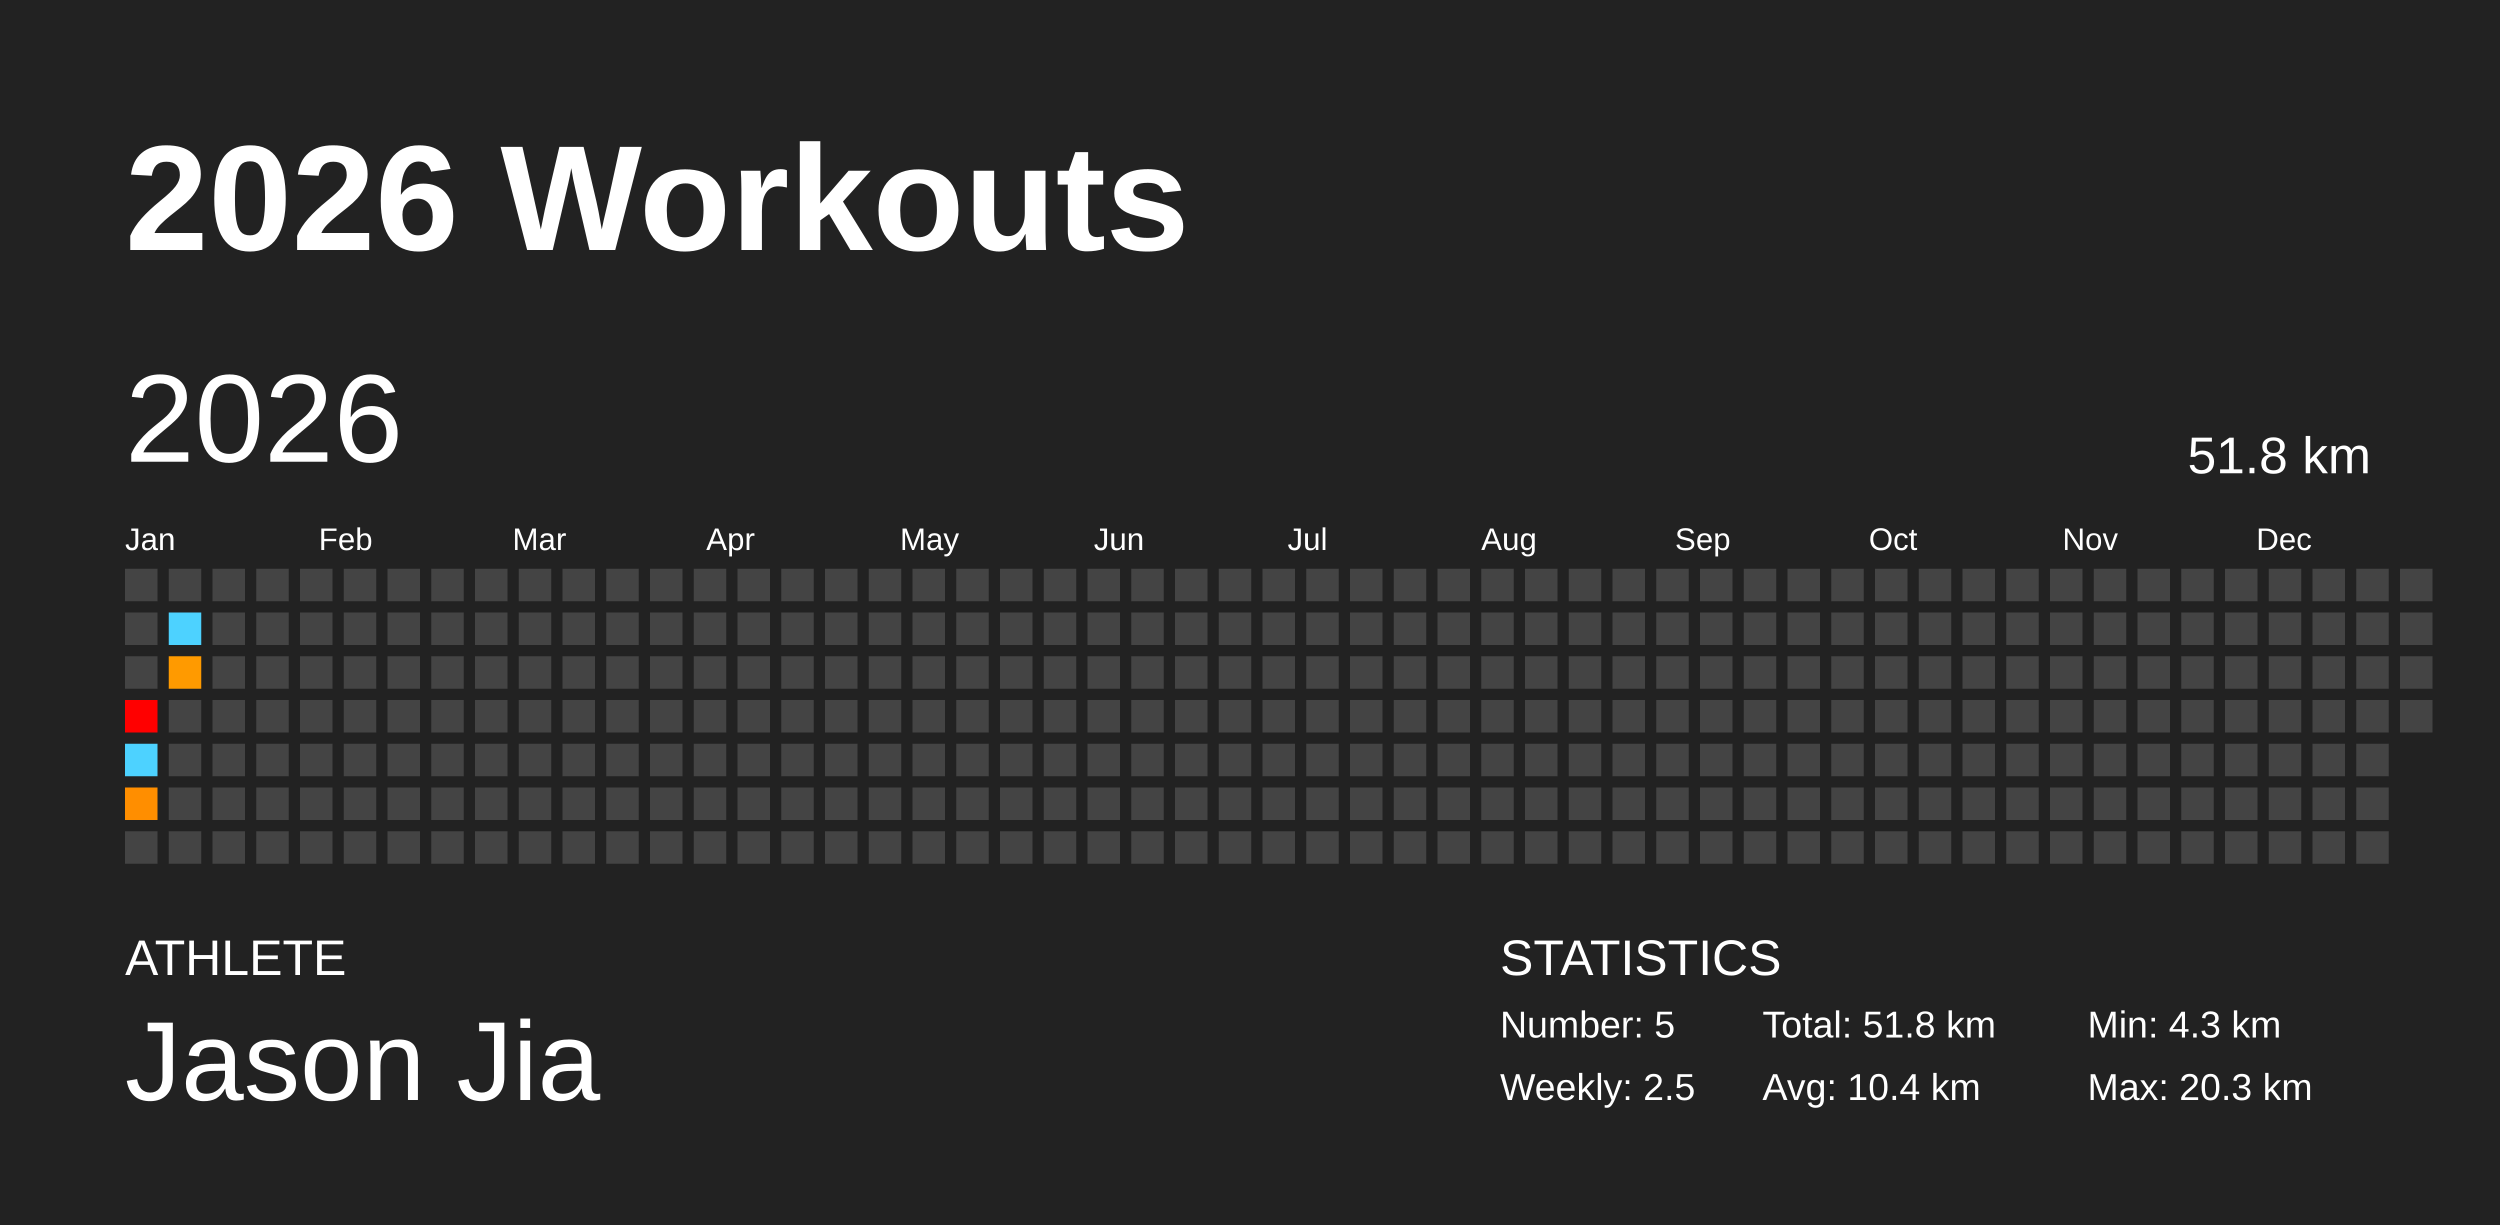
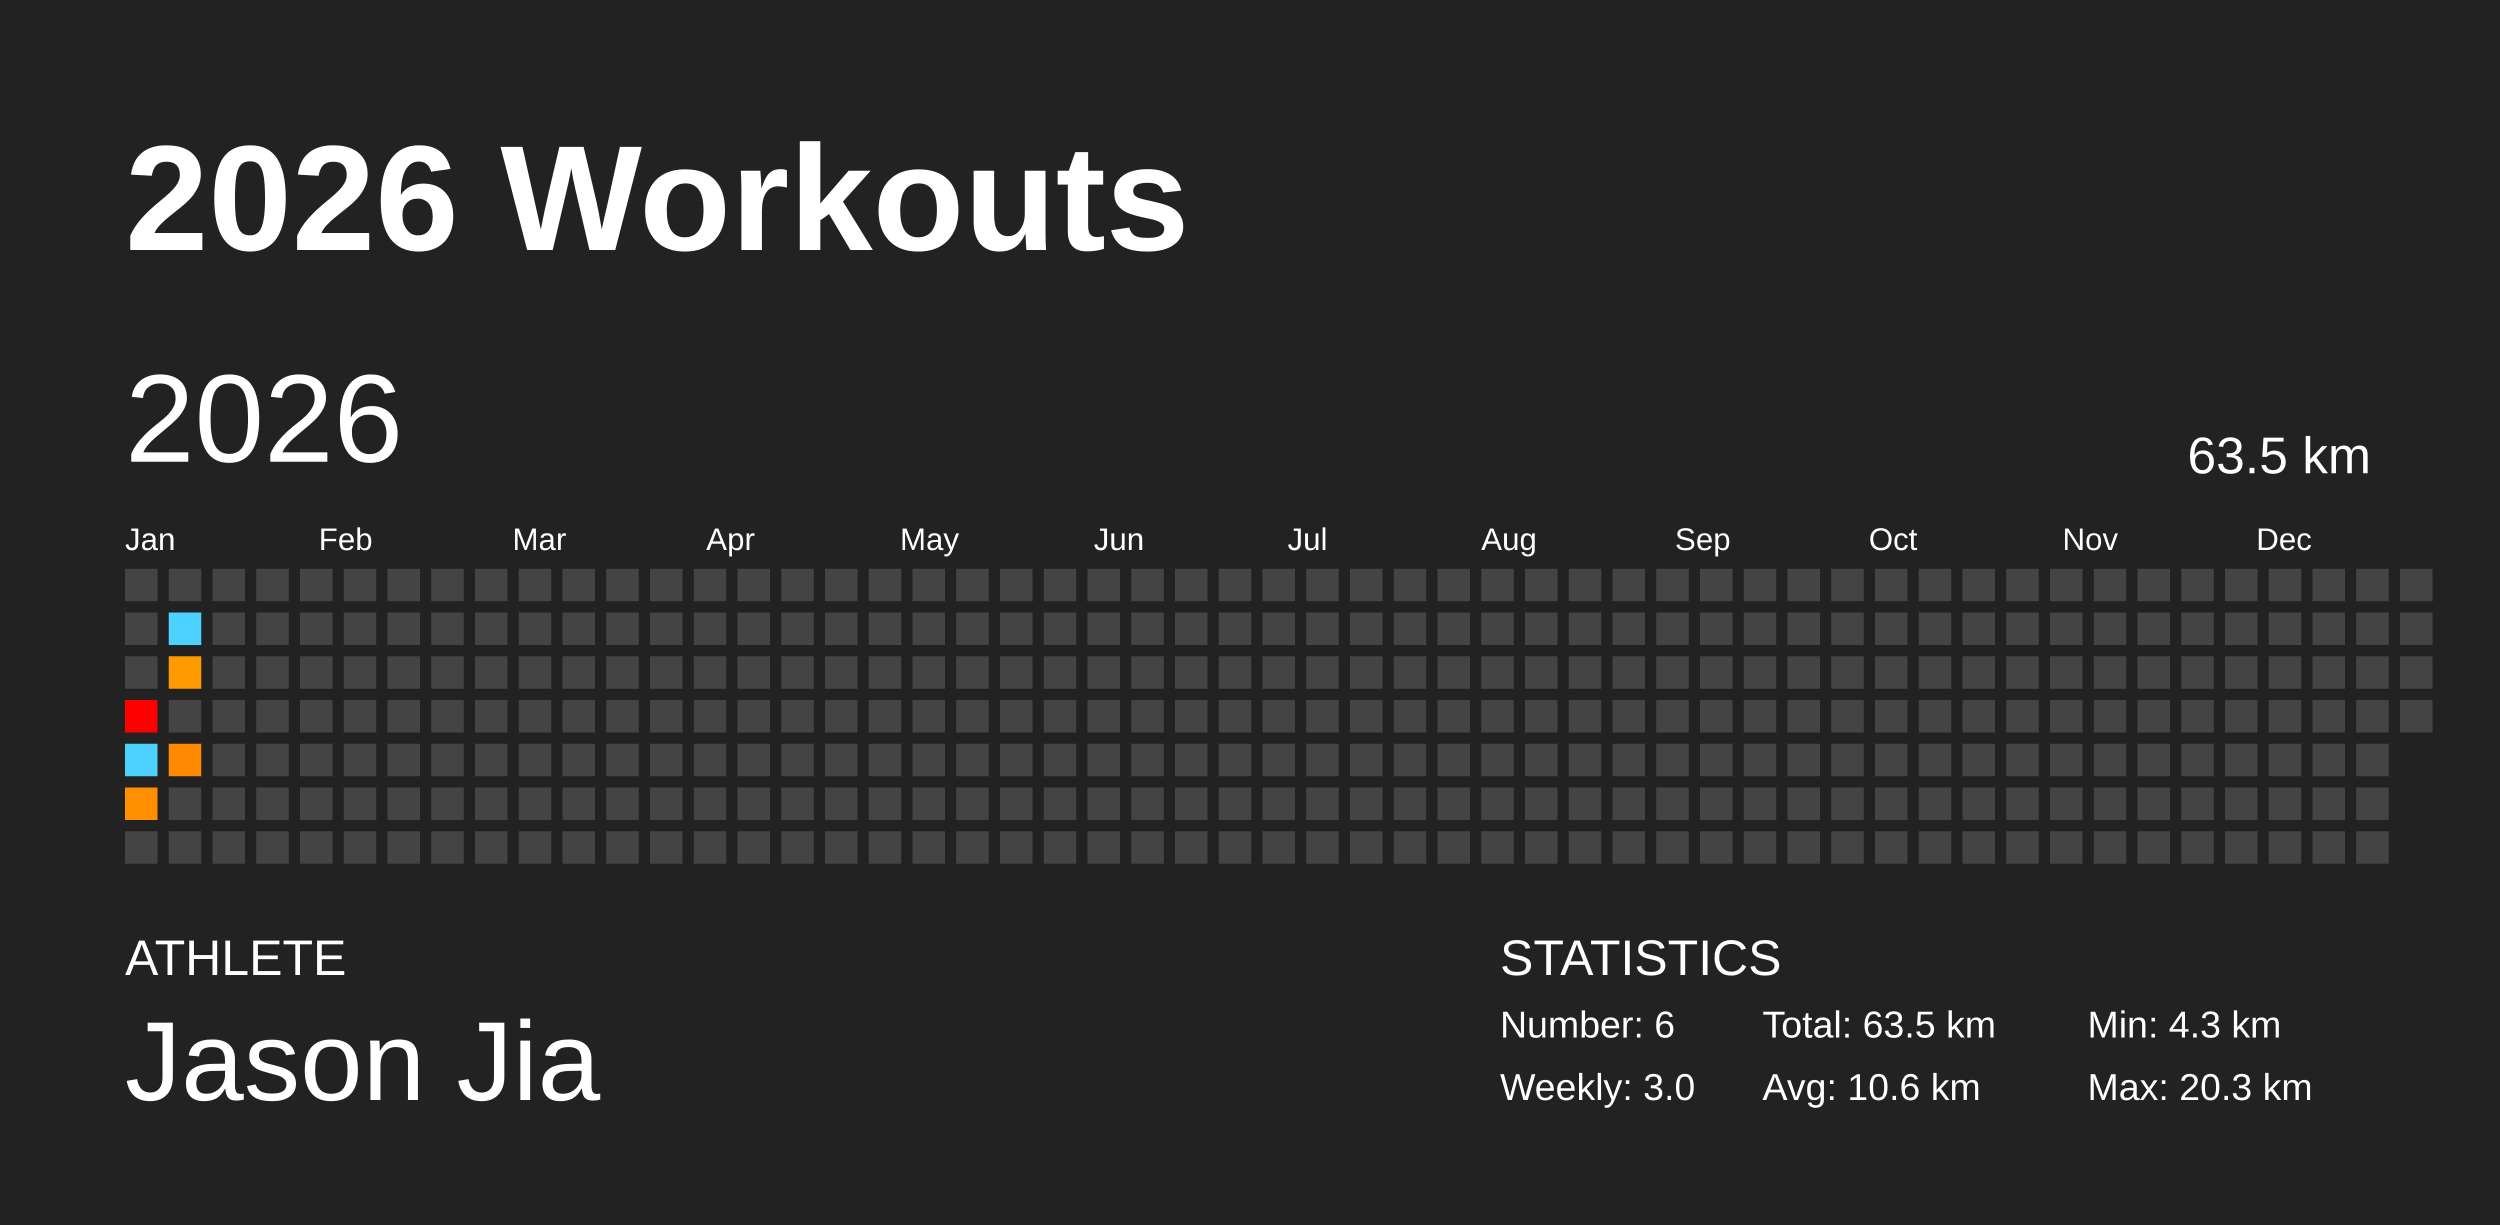
<svg xmlns="http://www.w3.org/2000/svg" baseProfile="full" height="98mm" version="1.1" viewBox="0,0,200,98" width="200mm">
  <defs />
  <rect fill="#222222" height="98" width="200" x="0" y="0" />
  <text fill="#FFFFFF" style="font-size:12px; font-family:Arial; font-weight:bold;" x="10" y="20">2026 Workouts</text>
  <text fill="#FFFFFF" style="font-size:4px; font-family:Arial" x="10" y="78">ATHLETE</text>
  <text fill="#FFFFFF" style="font-size:9px; font-family:Arial" x="10" y="88">Jason Jia</text>
  <text fill="#FFFFFF" style="font-size:4px; font-family:Arial" x="120" y="78">STATISTICS</text>
-   <text fill="#FFFFFF" style="font-size:3px; font-family:Arial" x="120" y="83">Number: 5</text>
-   <text fill="#FFFFFF" style="font-size:3px; font-family:Arial" x="120" y="88">Weekly: 2.5</text>
-   <text fill="#FFFFFF" style="font-size:3px; font-family:Arial" x="141" y="83">Total: 51.8 km</text>
-   <text fill="#FFFFFF" style="font-size:3px; font-family:Arial" x="141" y="88">Avg: 10.4 km</text>
+   <text fill="#FFFFFF" style="font-size:3px; font-family:Arial" x="120" y="83">Number: 6</text>
+   <text fill="#FFFFFF" style="font-size:3px; font-family:Arial" x="120" y="88">Weekly: 3.0</text>
+   <text fill="#FFFFFF" style="font-size:3px; font-family:Arial" x="141" y="83">Total: 63.5 km</text>
+   <text fill="#FFFFFF" style="font-size:3px; font-family:Arial" x="141" y="88">Avg: 10.6 km</text>
  <text fill="#FFFFFF" style="font-size:3px; font-family:Arial" x="167" y="83">Min: 4.3 km</text>
  <text fill="#FFFFFF" style="font-size:3px; font-family:Arial" x="167" y="88">Max: 20.3 km</text>
  <text dominant-baseline="hanging" fill="#FFFFFF" style="font-size:10.0px; font-family:Arial;" x="10" y="30">2026</text>
-   <text dominant-baseline="hanging" fill="#FFFFFF" style="font-size:4.125px; font-family:Arial;" x="175" y="35">51.8 km</text>
+   <text dominant-baseline="hanging" fill="#FFFFFF" style="font-size:4.125px; font-family:Arial;" x="175" y="35">63.5 km</text>
  <text fill="#FFFFFF" style="font-size:2.5px; font-family:Arial" x="10.0" y="44">Jan</text>
  <text fill="#FFFFFF" style="font-size:2.5px; font-family:Arial" x="25.5" y="44">Feb</text>
  <text fill="#FFFFFF" style="font-size:2.5px; font-family:Arial" x="41.0" y="44">Mar</text>
  <text fill="#FFFFFF" style="font-size:2.5px; font-family:Arial" x="56.5" y="44">Apr</text>
  <text fill="#FFFFFF" style="font-size:2.5px; font-family:Arial" x="72.0" y="44">May</text>
  <text fill="#FFFFFF" style="font-size:2.5px; font-family:Arial" x="87.5" y="44">Jun</text>
  <text fill="#FFFFFF" style="font-size:2.5px; font-family:Arial" x="103.0" y="44">Jul</text>
  <text fill="#FFFFFF" style="font-size:2.5px; font-family:Arial" x="118.5" y="44">Aug</text>
  <text fill="#FFFFFF" style="font-size:2.5px; font-family:Arial" x="134.0" y="44">Sep</text>
  <text fill="#FFFFFF" style="font-size:2.5px; font-family:Arial" x="149.5" y="44">Oct</text>
  <text fill="#FFFFFF" style="font-size:2.5px; font-family:Arial" x="165.0" y="44">Nov</text>
  <text fill="#FFFFFF" style="font-size:2.5px; font-family:Arial" x="180.5" y="44">Dec</text>
  <rect fill="#444444" height="2.6" width="2.6" x="10.0" y="45.5" />
  <rect fill="#444444" height="2.6" width="2.6" x="10.0" y="49.0" />
  <rect fill="#444444" height="2.6" width="2.6" x="10.0" y="52.5" />
  <rect fill="red" height="2.6" width="2.6" x="10.0" y="56.0" />
  <rect fill="#4dd2ff" height="2.6" width="2.6" x="10.0" y="59.5" />
  <rect fill="#ff8e00" height="2.6" width="2.6" x="10.0" y="63.0" />
  <rect fill="#444444" height="2.6" width="2.6" x="10.0" y="66.5" />
  <rect fill="#444444" height="2.6" width="2.6" x="13.5" y="45.5" />
  <rect fill="#4dd2ff" height="2.6" width="2.6" x="13.5" y="49.0" />
  <rect fill="#ff9a00" height="2.6" width="2.6" x="13.5" y="52.5" />
  <rect fill="#444444" height="2.6" width="2.6" x="13.5" y="56.0" />
-   <rect fill="#444444" height="2.6" width="2.6" x="13.5" y="59.5" />
+   <rect fill="#ff8900" height="2.6" width="2.6" x="13.5" y="59.5" />
  <rect fill="#444444" height="2.6" width="2.6" x="13.5" y="63.0" />
  <rect fill="#444444" height="2.6" width="2.6" x="13.5" y="66.5" />
  <rect fill="#444444" height="2.6" width="2.6" x="17.0" y="45.5" />
  <rect fill="#444444" height="2.6" width="2.6" x="17.0" y="49.0" />
  <rect fill="#444444" height="2.6" width="2.6" x="17.0" y="52.5" />
  <rect fill="#444444" height="2.6" width="2.6" x="17.0" y="56.0" />
  <rect fill="#444444" height="2.6" width="2.6" x="17.0" y="59.5" />
  <rect fill="#444444" height="2.6" width="2.6" x="17.0" y="63.0" />
  <rect fill="#444444" height="2.6" width="2.6" x="17.0" y="66.5" />
  <rect fill="#444444" height="2.6" width="2.6" x="20.5" y="45.5" />
  <rect fill="#444444" height="2.6" width="2.6" x="20.5" y="49.0" />
  <rect fill="#444444" height="2.6" width="2.6" x="20.5" y="52.5" />
  <rect fill="#444444" height="2.6" width="2.6" x="20.5" y="56.0" />
  <rect fill="#444444" height="2.6" width="2.6" x="20.5" y="59.5" />
  <rect fill="#444444" height="2.6" width="2.6" x="20.5" y="63.0" />
  <rect fill="#444444" height="2.6" width="2.6" x="20.5" y="66.5" />
  <rect fill="#444444" height="2.6" width="2.6" x="24.0" y="45.5" />
  <rect fill="#444444" height="2.6" width="2.6" x="24.0" y="49.0" />
  <rect fill="#444444" height="2.6" width="2.6" x="24.0" y="52.5" />
  <rect fill="#444444" height="2.6" width="2.6" x="24.0" y="56.0" />
  <rect fill="#444444" height="2.6" width="2.6" x="24.0" y="59.5" />
  <rect fill="#444444" height="2.6" width="2.6" x="24.0" y="63.0" />
  <rect fill="#444444" height="2.6" width="2.6" x="24.0" y="66.5" />
  <rect fill="#444444" height="2.6" width="2.6" x="27.5" y="45.5" />
  <rect fill="#444444" height="2.6" width="2.6" x="27.5" y="49.0" />
  <rect fill="#444444" height="2.6" width="2.6" x="27.5" y="52.5" />
  <rect fill="#444444" height="2.6" width="2.6" x="27.5" y="56.0" />
  <rect fill="#444444" height="2.6" width="2.6" x="27.5" y="59.5" />
  <rect fill="#444444" height="2.6" width="2.6" x="27.5" y="63.0" />
  <rect fill="#444444" height="2.6" width="2.6" x="27.5" y="66.5" />
  <rect fill="#444444" height="2.6" width="2.6" x="31.0" y="45.5" />
  <rect fill="#444444" height="2.6" width="2.6" x="31.0" y="49.0" />
  <rect fill="#444444" height="2.6" width="2.6" x="31.0" y="52.5" />
  <rect fill="#444444" height="2.6" width="2.6" x="31.0" y="56.0" />
  <rect fill="#444444" height="2.6" width="2.6" x="31.0" y="59.5" />
  <rect fill="#444444" height="2.6" width="2.6" x="31.0" y="63.0" />
  <rect fill="#444444" height="2.6" width="2.6" x="31.0" y="66.5" />
  <rect fill="#444444" height="2.6" width="2.6" x="34.5" y="45.5" />
  <rect fill="#444444" height="2.6" width="2.6" x="34.5" y="49.0" />
  <rect fill="#444444" height="2.6" width="2.6" x="34.5" y="52.5" />
  <rect fill="#444444" height="2.6" width="2.6" x="34.5" y="56.0" />
  <rect fill="#444444" height="2.6" width="2.6" x="34.5" y="59.5" />
  <rect fill="#444444" height="2.6" width="2.6" x="34.5" y="63.0" />
  <rect fill="#444444" height="2.6" width="2.6" x="34.5" y="66.5" />
  <rect fill="#444444" height="2.6" width="2.6" x="38.0" y="45.5" />
  <rect fill="#444444" height="2.6" width="2.6" x="38.0" y="49.0" />
  <rect fill="#444444" height="2.6" width="2.6" x="38.0" y="52.5" />
  <rect fill="#444444" height="2.6" width="2.6" x="38.0" y="56.0" />
  <rect fill="#444444" height="2.6" width="2.6" x="38.0" y="59.5" />
  <rect fill="#444444" height="2.6" width="2.6" x="38.0" y="63.0" />
  <rect fill="#444444" height="2.6" width="2.6" x="38.0" y="66.5" />
  <rect fill="#444444" height="2.6" width="2.6" x="41.5" y="45.5" />
  <rect fill="#444444" height="2.6" width="2.6" x="41.5" y="49.0" />
  <rect fill="#444444" height="2.6" width="2.6" x="41.5" y="52.5" />
  <rect fill="#444444" height="2.6" width="2.6" x="41.5" y="56.0" />
  <rect fill="#444444" height="2.6" width="2.6" x="41.5" y="59.5" />
  <rect fill="#444444" height="2.6" width="2.6" x="41.5" y="63.0" />
  <rect fill="#444444" height="2.6" width="2.6" x="41.5" y="66.5" />
  <rect fill="#444444" height="2.6" width="2.6" x="45.0" y="45.5" />
  <rect fill="#444444" height="2.6" width="2.6" x="45.0" y="49.0" />
  <rect fill="#444444" height="2.6" width="2.6" x="45.0" y="52.5" />
  <rect fill="#444444" height="2.6" width="2.6" x="45.0" y="56.0" />
  <rect fill="#444444" height="2.6" width="2.6" x="45.0" y="59.5" />
  <rect fill="#444444" height="2.6" width="2.6" x="45.0" y="63.0" />
  <rect fill="#444444" height="2.6" width="2.6" x="45.0" y="66.5" />
  <rect fill="#444444" height="2.6" width="2.6" x="48.5" y="45.5" />
  <rect fill="#444444" height="2.6" width="2.6" x="48.5" y="49.0" />
  <rect fill="#444444" height="2.6" width="2.6" x="48.5" y="52.5" />
  <rect fill="#444444" height="2.6" width="2.6" x="48.5" y="56.0" />
  <rect fill="#444444" height="2.6" width="2.6" x="48.5" y="59.5" />
  <rect fill="#444444" height="2.6" width="2.6" x="48.5" y="63.0" />
  <rect fill="#444444" height="2.6" width="2.6" x="48.5" y="66.5" />
  <rect fill="#444444" height="2.6" width="2.6" x="52.0" y="45.5" />
  <rect fill="#444444" height="2.6" width="2.6" x="52.0" y="49.0" />
  <rect fill="#444444" height="2.6" width="2.6" x="52.0" y="52.5" />
  <rect fill="#444444" height="2.6" width="2.6" x="52.0" y="56.0" />
  <rect fill="#444444" height="2.6" width="2.6" x="52.0" y="59.5" />
  <rect fill="#444444" height="2.6" width="2.6" x="52.0" y="63.0" />
  <rect fill="#444444" height="2.6" width="2.6" x="52.0" y="66.5" />
  <rect fill="#444444" height="2.6" width="2.6" x="55.5" y="45.5" />
  <rect fill="#444444" height="2.6" width="2.6" x="55.5" y="49.0" />
  <rect fill="#444444" height="2.6" width="2.6" x="55.5" y="52.5" />
  <rect fill="#444444" height="2.6" width="2.6" x="55.5" y="56.0" />
  <rect fill="#444444" height="2.6" width="2.6" x="55.5" y="59.5" />
  <rect fill="#444444" height="2.6" width="2.6" x="55.5" y="63.0" />
  <rect fill="#444444" height="2.6" width="2.6" x="55.5" y="66.5" />
  <rect fill="#444444" height="2.6" width="2.6" x="59.0" y="45.5" />
  <rect fill="#444444" height="2.6" width="2.6" x="59.0" y="49.0" />
  <rect fill="#444444" height="2.6" width="2.6" x="59.0" y="52.5" />
  <rect fill="#444444" height="2.6" width="2.6" x="59.0" y="56.0" />
  <rect fill="#444444" height="2.6" width="2.6" x="59.0" y="59.5" />
  <rect fill="#444444" height="2.6" width="2.6" x="59.0" y="63.0" />
  <rect fill="#444444" height="2.6" width="2.6" x="59.0" y="66.5" />
  <rect fill="#444444" height="2.6" width="2.6" x="62.5" y="45.5" />
  <rect fill="#444444" height="2.6" width="2.6" x="62.5" y="49.0" />
  <rect fill="#444444" height="2.6" width="2.6" x="62.5" y="52.5" />
  <rect fill="#444444" height="2.6" width="2.6" x="62.5" y="56.0" />
  <rect fill="#444444" height="2.6" width="2.6" x="62.5" y="59.5" />
  <rect fill="#444444" height="2.6" width="2.6" x="62.5" y="63.0" />
  <rect fill="#444444" height="2.6" width="2.6" x="62.5" y="66.5" />
  <rect fill="#444444" height="2.6" width="2.6" x="66.0" y="45.5" />
  <rect fill="#444444" height="2.6" width="2.6" x="66.0" y="49.0" />
  <rect fill="#444444" height="2.6" width="2.6" x="66.0" y="52.5" />
  <rect fill="#444444" height="2.6" width="2.6" x="66.0" y="56.0" />
  <rect fill="#444444" height="2.6" width="2.6" x="66.0" y="59.5" />
  <rect fill="#444444" height="2.6" width="2.6" x="66.0" y="63.0" />
  <rect fill="#444444" height="2.6" width="2.6" x="66.0" y="66.5" />
  <rect fill="#444444" height="2.6" width="2.6" x="69.5" y="45.5" />
  <rect fill="#444444" height="2.6" width="2.6" x="69.5" y="49.0" />
  <rect fill="#444444" height="2.6" width="2.6" x="69.5" y="52.5" />
  <rect fill="#444444" height="2.6" width="2.6" x="69.5" y="56.0" />
  <rect fill="#444444" height="2.6" width="2.6" x="69.5" y="59.5" />
  <rect fill="#444444" height="2.6" width="2.6" x="69.5" y="63.0" />
  <rect fill="#444444" height="2.6" width="2.6" x="69.5" y="66.5" />
  <rect fill="#444444" height="2.6" width="2.6" x="73.0" y="45.5" />
  <rect fill="#444444" height="2.6" width="2.6" x="73.0" y="49.0" />
  <rect fill="#444444" height="2.6" width="2.6" x="73.0" y="52.5" />
  <rect fill="#444444" height="2.6" width="2.6" x="73.0" y="56.0" />
  <rect fill="#444444" height="2.6" width="2.6" x="73.0" y="59.5" />
  <rect fill="#444444" height="2.6" width="2.6" x="73.0" y="63.0" />
  <rect fill="#444444" height="2.6" width="2.6" x="73.0" y="66.5" />
  <rect fill="#444444" height="2.6" width="2.6" x="76.5" y="45.5" />
  <rect fill="#444444" height="2.6" width="2.6" x="76.5" y="49.0" />
  <rect fill="#444444" height="2.6" width="2.6" x="76.5" y="52.5" />
  <rect fill="#444444" height="2.6" width="2.6" x="76.5" y="56.0" />
  <rect fill="#444444" height="2.6" width="2.6" x="76.5" y="59.5" />
  <rect fill="#444444" height="2.6" width="2.6" x="76.5" y="63.0" />
  <rect fill="#444444" height="2.6" width="2.6" x="76.5" y="66.5" />
  <rect fill="#444444" height="2.6" width="2.6" x="80.0" y="45.5" />
  <rect fill="#444444" height="2.6" width="2.6" x="80.0" y="49.0" />
  <rect fill="#444444" height="2.6" width="2.6" x="80.0" y="52.5" />
  <rect fill="#444444" height="2.6" width="2.6" x="80.0" y="56.0" />
  <rect fill="#444444" height="2.6" width="2.6" x="80.0" y="59.5" />
  <rect fill="#444444" height="2.6" width="2.6" x="80.0" y="63.0" />
  <rect fill="#444444" height="2.6" width="2.6" x="80.0" y="66.5" />
  <rect fill="#444444" height="2.6" width="2.6" x="83.5" y="45.5" />
  <rect fill="#444444" height="2.6" width="2.6" x="83.5" y="49.0" />
  <rect fill="#444444" height="2.6" width="2.6" x="83.5" y="52.5" />
  <rect fill="#444444" height="2.6" width="2.6" x="83.5" y="56.0" />
  <rect fill="#444444" height="2.6" width="2.6" x="83.5" y="59.5" />
  <rect fill="#444444" height="2.6" width="2.6" x="83.5" y="63.0" />
  <rect fill="#444444" height="2.6" width="2.6" x="83.5" y="66.5" />
  <rect fill="#444444" height="2.6" width="2.6" x="87.0" y="45.5" />
  <rect fill="#444444" height="2.6" width="2.6" x="87.0" y="49.0" />
  <rect fill="#444444" height="2.6" width="2.6" x="87.0" y="52.5" />
  <rect fill="#444444" height="2.6" width="2.6" x="87.0" y="56.0" />
  <rect fill="#444444" height="2.6" width="2.6" x="87.0" y="59.5" />
  <rect fill="#444444" height="2.6" width="2.6" x="87.0" y="63.0" />
  <rect fill="#444444" height="2.6" width="2.6" x="87.0" y="66.5" />
  <rect fill="#444444" height="2.6" width="2.6" x="90.5" y="45.5" />
  <rect fill="#444444" height="2.6" width="2.6" x="90.5" y="49.0" />
  <rect fill="#444444" height="2.6" width="2.6" x="90.5" y="52.5" />
  <rect fill="#444444" height="2.6" width="2.6" x="90.5" y="56.0" />
  <rect fill="#444444" height="2.6" width="2.6" x="90.5" y="59.5" />
  <rect fill="#444444" height="2.6" width="2.6" x="90.5" y="63.0" />
  <rect fill="#444444" height="2.6" width="2.6" x="90.5" y="66.5" />
  <rect fill="#444444" height="2.6" width="2.6" x="94.0" y="45.5" />
  <rect fill="#444444" height="2.6" width="2.6" x="94.0" y="49.0" />
  <rect fill="#444444" height="2.6" width="2.6" x="94.0" y="52.5" />
  <rect fill="#444444" height="2.6" width="2.6" x="94.0" y="56.0" />
  <rect fill="#444444" height="2.6" width="2.6" x="94.0" y="59.5" />
  <rect fill="#444444" height="2.6" width="2.6" x="94.0" y="63.0" />
  <rect fill="#444444" height="2.6" width="2.6" x="94.0" y="66.5" />
  <rect fill="#444444" height="2.6" width="2.6" x="97.5" y="45.5" />
  <rect fill="#444444" height="2.6" width="2.6" x="97.5" y="49.0" />
  <rect fill="#444444" height="2.6" width="2.6" x="97.5" y="52.5" />
  <rect fill="#444444" height="2.6" width="2.6" x="97.5" y="56.0" />
  <rect fill="#444444" height="2.6" width="2.6" x="97.5" y="59.5" />
  <rect fill="#444444" height="2.6" width="2.6" x="97.5" y="63.0" />
  <rect fill="#444444" height="2.6" width="2.6" x="97.5" y="66.5" />
  <rect fill="#444444" height="2.6" width="2.6" x="101.0" y="45.5" />
  <rect fill="#444444" height="2.6" width="2.6" x="101.0" y="49.0" />
  <rect fill="#444444" height="2.6" width="2.6" x="101.0" y="52.5" />
  <rect fill="#444444" height="2.6" width="2.6" x="101.0" y="56.0" />
  <rect fill="#444444" height="2.6" width="2.6" x="101.0" y="59.5" />
  <rect fill="#444444" height="2.6" width="2.6" x="101.0" y="63.0" />
  <rect fill="#444444" height="2.6" width="2.6" x="101.0" y="66.5" />
  <rect fill="#444444" height="2.6" width="2.6" x="104.5" y="45.5" />
  <rect fill="#444444" height="2.6" width="2.6" x="104.5" y="49.0" />
  <rect fill="#444444" height="2.6" width="2.6" x="104.5" y="52.5" />
  <rect fill="#444444" height="2.6" width="2.6" x="104.5" y="56.0" />
  <rect fill="#444444" height="2.6" width="2.6" x="104.5" y="59.5" />
  <rect fill="#444444" height="2.6" width="2.6" x="104.5" y="63.0" />
  <rect fill="#444444" height="2.6" width="2.6" x="104.5" y="66.5" />
  <rect fill="#444444" height="2.6" width="2.6" x="108.0" y="45.5" />
  <rect fill="#444444" height="2.6" width="2.6" x="108.0" y="49.0" />
  <rect fill="#444444" height="2.6" width="2.6" x="108.0" y="52.5" />
  <rect fill="#444444" height="2.6" width="2.6" x="108.0" y="56.0" />
  <rect fill="#444444" height="2.6" width="2.6" x="108.0" y="59.5" />
  <rect fill="#444444" height="2.6" width="2.6" x="108.0" y="63.0" />
  <rect fill="#444444" height="2.6" width="2.6" x="108.0" y="66.5" />
  <rect fill="#444444" height="2.6" width="2.6" x="111.5" y="45.5" />
  <rect fill="#444444" height="2.6" width="2.6" x="111.5" y="49.0" />
  <rect fill="#444444" height="2.6" width="2.6" x="111.5" y="52.5" />
  <rect fill="#444444" height="2.6" width="2.6" x="111.5" y="56.0" />
  <rect fill="#444444" height="2.6" width="2.6" x="111.5" y="59.5" />
  <rect fill="#444444" height="2.6" width="2.6" x="111.5" y="63.0" />
  <rect fill="#444444" height="2.6" width="2.6" x="111.5" y="66.5" />
  <rect fill="#444444" height="2.6" width="2.6" x="115.0" y="45.5" />
  <rect fill="#444444" height="2.6" width="2.6" x="115.0" y="49.0" />
  <rect fill="#444444" height="2.6" width="2.6" x="115.0" y="52.5" />
  <rect fill="#444444" height="2.6" width="2.6" x="115.0" y="56.0" />
  <rect fill="#444444" height="2.6" width="2.6" x="115.0" y="59.5" />
  <rect fill="#444444" height="2.6" width="2.6" x="115.0" y="63.0" />
  <rect fill="#444444" height="2.6" width="2.6" x="115.0" y="66.5" />
  <rect fill="#444444" height="2.6" width="2.6" x="118.5" y="45.5" />
  <rect fill="#444444" height="2.6" width="2.6" x="118.5" y="49.0" />
  <rect fill="#444444" height="2.6" width="2.6" x="118.5" y="52.5" />
  <rect fill="#444444" height="2.6" width="2.6" x="118.5" y="56.0" />
  <rect fill="#444444" height="2.6" width="2.6" x="118.5" y="59.5" />
  <rect fill="#444444" height="2.6" width="2.6" x="118.5" y="63.0" />
  <rect fill="#444444" height="2.6" width="2.6" x="118.5" y="66.5" />
  <rect fill="#444444" height="2.6" width="2.6" x="122.0" y="45.5" />
  <rect fill="#444444" height="2.6" width="2.6" x="122.0" y="49.0" />
  <rect fill="#444444" height="2.6" width="2.6" x="122.0" y="52.5" />
  <rect fill="#444444" height="2.6" width="2.6" x="122.0" y="56.0" />
  <rect fill="#444444" height="2.6" width="2.6" x="122.0" y="59.5" />
  <rect fill="#444444" height="2.6" width="2.6" x="122.0" y="63.0" />
  <rect fill="#444444" height="2.6" width="2.6" x="122.0" y="66.5" />
  <rect fill="#444444" height="2.6" width="2.6" x="125.5" y="45.5" />
  <rect fill="#444444" height="2.6" width="2.6" x="125.5" y="49.0" />
  <rect fill="#444444" height="2.6" width="2.6" x="125.5" y="52.5" />
  <rect fill="#444444" height="2.6" width="2.6" x="125.5" y="56.0" />
  <rect fill="#444444" height="2.6" width="2.6" x="125.5" y="59.5" />
  <rect fill="#444444" height="2.6" width="2.6" x="125.5" y="63.0" />
  <rect fill="#444444" height="2.6" width="2.6" x="125.5" y="66.5" />
  <rect fill="#444444" height="2.6" width="2.6" x="129.0" y="45.5" />
  <rect fill="#444444" height="2.6" width="2.6" x="129.0" y="49.0" />
  <rect fill="#444444" height="2.6" width="2.6" x="129.0" y="52.5" />
  <rect fill="#444444" height="2.6" width="2.6" x="129.0" y="56.0" />
  <rect fill="#444444" height="2.6" width="2.6" x="129.0" y="59.5" />
  <rect fill="#444444" height="2.6" width="2.6" x="129.0" y="63.0" />
  <rect fill="#444444" height="2.6" width="2.6" x="129.0" y="66.5" />
  <rect fill="#444444" height="2.6" width="2.6" x="132.5" y="45.5" />
  <rect fill="#444444" height="2.6" width="2.6" x="132.5" y="49.0" />
  <rect fill="#444444" height="2.6" width="2.6" x="132.5" y="52.5" />
  <rect fill="#444444" height="2.6" width="2.6" x="132.5" y="56.0" />
  <rect fill="#444444" height="2.6" width="2.6" x="132.5" y="59.5" />
  <rect fill="#444444" height="2.6" width="2.6" x="132.5" y="63.0" />
  <rect fill="#444444" height="2.6" width="2.6" x="132.5" y="66.5" />
  <rect fill="#444444" height="2.6" width="2.6" x="136.0" y="45.5" />
  <rect fill="#444444" height="2.6" width="2.6" x="136.0" y="49.0" />
  <rect fill="#444444" height="2.6" width="2.6" x="136.0" y="52.5" />
  <rect fill="#444444" height="2.6" width="2.6" x="136.0" y="56.0" />
  <rect fill="#444444" height="2.6" width="2.6" x="136.0" y="59.5" />
  <rect fill="#444444" height="2.6" width="2.6" x="136.0" y="63.0" />
  <rect fill="#444444" height="2.6" width="2.6" x="136.0" y="66.5" />
  <rect fill="#444444" height="2.6" width="2.6" x="139.5" y="45.5" />
  <rect fill="#444444" height="2.6" width="2.6" x="139.5" y="49.0" />
  <rect fill="#444444" height="2.6" width="2.6" x="139.5" y="52.5" />
  <rect fill="#444444" height="2.6" width="2.6" x="139.5" y="56.0" />
  <rect fill="#444444" height="2.6" width="2.6" x="139.5" y="59.5" />
  <rect fill="#444444" height="2.6" width="2.6" x="139.5" y="63.0" />
  <rect fill="#444444" height="2.6" width="2.6" x="139.5" y="66.5" />
  <rect fill="#444444" height="2.6" width="2.6" x="143.0" y="45.5" />
  <rect fill="#444444" height="2.6" width="2.6" x="143.0" y="49.0" />
  <rect fill="#444444" height="2.6" width="2.6" x="143.0" y="52.5" />
  <rect fill="#444444" height="2.6" width="2.6" x="143.0" y="56.0" />
  <rect fill="#444444" height="2.6" width="2.6" x="143.0" y="59.5" />
  <rect fill="#444444" height="2.6" width="2.6" x="143.0" y="63.0" />
  <rect fill="#444444" height="2.6" width="2.6" x="143.0" y="66.5" />
  <rect fill="#444444" height="2.6" width="2.6" x="146.5" y="45.5" />
  <rect fill="#444444" height="2.6" width="2.6" x="146.5" y="49.0" />
  <rect fill="#444444" height="2.6" width="2.6" x="146.5" y="52.5" />
  <rect fill="#444444" height="2.6" width="2.6" x="146.5" y="56.0" />
  <rect fill="#444444" height="2.6" width="2.6" x="146.5" y="59.5" />
  <rect fill="#444444" height="2.6" width="2.6" x="146.5" y="63.0" />
  <rect fill="#444444" height="2.6" width="2.6" x="146.5" y="66.5" />
  <rect fill="#444444" height="2.6" width="2.6" x="150.0" y="45.5" />
  <rect fill="#444444" height="2.6" width="2.6" x="150.0" y="49.0" />
  <rect fill="#444444" height="2.6" width="2.6" x="150.0" y="52.5" />
  <rect fill="#444444" height="2.6" width="2.6" x="150.0" y="56.0" />
  <rect fill="#444444" height="2.6" width="2.6" x="150.0" y="59.5" />
  <rect fill="#444444" height="2.6" width="2.6" x="150.0" y="63.0" />
  <rect fill="#444444" height="2.6" width="2.6" x="150.0" y="66.5" />
  <rect fill="#444444" height="2.6" width="2.6" x="153.5" y="45.5" />
  <rect fill="#444444" height="2.6" width="2.6" x="153.5" y="49.0" />
  <rect fill="#444444" height="2.6" width="2.6" x="153.5" y="52.5" />
  <rect fill="#444444" height="2.6" width="2.6" x="153.5" y="56.0" />
  <rect fill="#444444" height="2.6" width="2.6" x="153.5" y="59.5" />
  <rect fill="#444444" height="2.6" width="2.6" x="153.5" y="63.0" />
  <rect fill="#444444" height="2.6" width="2.6" x="153.5" y="66.5" />
  <rect fill="#444444" height="2.6" width="2.6" x="157.0" y="45.5" />
  <rect fill="#444444" height="2.6" width="2.6" x="157.0" y="49.0" />
  <rect fill="#444444" height="2.6" width="2.6" x="157.0" y="52.5" />
  <rect fill="#444444" height="2.6" width="2.6" x="157.0" y="56.0" />
  <rect fill="#444444" height="2.6" width="2.6" x="157.0" y="59.5" />
  <rect fill="#444444" height="2.6" width="2.6" x="157.0" y="63.0" />
  <rect fill="#444444" height="2.6" width="2.6" x="157.0" y="66.5" />
  <rect fill="#444444" height="2.6" width="2.6" x="160.5" y="45.5" />
  <rect fill="#444444" height="2.6" width="2.6" x="160.5" y="49.0" />
  <rect fill="#444444" height="2.6" width="2.6" x="160.5" y="52.5" />
  <rect fill="#444444" height="2.6" width="2.6" x="160.5" y="56.0" />
  <rect fill="#444444" height="2.6" width="2.6" x="160.5" y="59.5" />
  <rect fill="#444444" height="2.6" width="2.6" x="160.5" y="63.0" />
  <rect fill="#444444" height="2.6" width="2.6" x="160.5" y="66.5" />
  <rect fill="#444444" height="2.6" width="2.6" x="164.0" y="45.5" />
  <rect fill="#444444" height="2.6" width="2.6" x="164.0" y="49.0" />
  <rect fill="#444444" height="2.6" width="2.6" x="164.0" y="52.5" />
  <rect fill="#444444" height="2.6" width="2.6" x="164.0" y="56.0" />
  <rect fill="#444444" height="2.6" width="2.6" x="164.0" y="59.5" />
  <rect fill="#444444" height="2.6" width="2.6" x="164.0" y="63.0" />
  <rect fill="#444444" height="2.6" width="2.6" x="164.0" y="66.5" />
  <rect fill="#444444" height="2.6" width="2.6" x="167.5" y="45.5" />
  <rect fill="#444444" height="2.6" width="2.6" x="167.5" y="49.0" />
  <rect fill="#444444" height="2.6" width="2.6" x="167.5" y="52.5" />
  <rect fill="#444444" height="2.6" width="2.6" x="167.5" y="56.0" />
  <rect fill="#444444" height="2.6" width="2.6" x="167.5" y="59.5" />
  <rect fill="#444444" height="2.6" width="2.6" x="167.5" y="63.0" />
  <rect fill="#444444" height="2.6" width="2.6" x="167.5" y="66.5" />
  <rect fill="#444444" height="2.6" width="2.6" x="171.0" y="45.5" />
  <rect fill="#444444" height="2.6" width="2.6" x="171.0" y="49.0" />
  <rect fill="#444444" height="2.6" width="2.6" x="171.0" y="52.5" />
  <rect fill="#444444" height="2.6" width="2.6" x="171.0" y="56.0" />
  <rect fill="#444444" height="2.6" width="2.6" x="171.0" y="59.5" />
  <rect fill="#444444" height="2.6" width="2.6" x="171.0" y="63.0" />
  <rect fill="#444444" height="2.6" width="2.6" x="171.0" y="66.5" />
  <rect fill="#444444" height="2.6" width="2.6" x="174.5" y="45.5" />
  <rect fill="#444444" height="2.6" width="2.6" x="174.5" y="49.0" />
  <rect fill="#444444" height="2.6" width="2.6" x="174.5" y="52.5" />
  <rect fill="#444444" height="2.6" width="2.6" x="174.5" y="56.0" />
  <rect fill="#444444" height="2.6" width="2.6" x="174.5" y="59.5" />
  <rect fill="#444444" height="2.6" width="2.6" x="174.5" y="63.0" />
  <rect fill="#444444" height="2.6" width="2.6" x="174.5" y="66.5" />
  <rect fill="#444444" height="2.6" width="2.6" x="178.0" y="45.5" />
  <rect fill="#444444" height="2.6" width="2.6" x="178.0" y="49.0" />
  <rect fill="#444444" height="2.6" width="2.6" x="178.0" y="52.5" />
  <rect fill="#444444" height="2.6" width="2.6" x="178.0" y="56.0" />
  <rect fill="#444444" height="2.6" width="2.6" x="178.0" y="59.5" />
  <rect fill="#444444" height="2.6" width="2.6" x="178.0" y="63.0" />
  <rect fill="#444444" height="2.6" width="2.6" x="178.0" y="66.5" />
  <rect fill="#444444" height="2.6" width="2.6" x="181.5" y="45.5" />
  <rect fill="#444444" height="2.6" width="2.6" x="181.5" y="49.0" />
  <rect fill="#444444" height="2.6" width="2.6" x="181.5" y="52.5" />
  <rect fill="#444444" height="2.6" width="2.6" x="181.5" y="56.0" />
  <rect fill="#444444" height="2.6" width="2.6" x="181.5" y="59.5" />
  <rect fill="#444444" height="2.6" width="2.6" x="181.5" y="63.0" />
  <rect fill="#444444" height="2.6" width="2.6" x="181.5" y="66.5" />
  <rect fill="#444444" height="2.6" width="2.6" x="185.0" y="45.5" />
  <rect fill="#444444" height="2.6" width="2.6" x="185.0" y="49.0" />
  <rect fill="#444444" height="2.6" width="2.6" x="185.0" y="52.5" />
  <rect fill="#444444" height="2.6" width="2.6" x="185.0" y="56.0" />
  <rect fill="#444444" height="2.6" width="2.6" x="185.0" y="59.5" />
  <rect fill="#444444" height="2.6" width="2.6" x="185.0" y="63.0" />
  <rect fill="#444444" height="2.6" width="2.6" x="185.0" y="66.5" />
  <rect fill="#444444" height="2.6" width="2.6" x="188.5" y="45.5" />
  <rect fill="#444444" height="2.6" width="2.6" x="188.5" y="49.0" />
  <rect fill="#444444" height="2.6" width="2.6" x="188.5" y="52.5" />
  <rect fill="#444444" height="2.6" width="2.6" x="188.5" y="56.0" />
  <rect fill="#444444" height="2.6" width="2.6" x="188.5" y="59.5" />
  <rect fill="#444444" height="2.6" width="2.6" x="188.5" y="63.0" />
  <rect fill="#444444" height="2.6" width="2.6" x="188.5" y="66.5" />
  <rect fill="#444444" height="2.6" width="2.6" x="192.0" y="45.5" />
  <rect fill="#444444" height="2.6" width="2.6" x="192.0" y="49.0" />
  <rect fill="#444444" height="2.6" width="2.6" x="192.0" y="52.5" />
  <rect fill="#444444" height="2.6" width="2.6" x="192.0" y="56.0" />
</svg>
